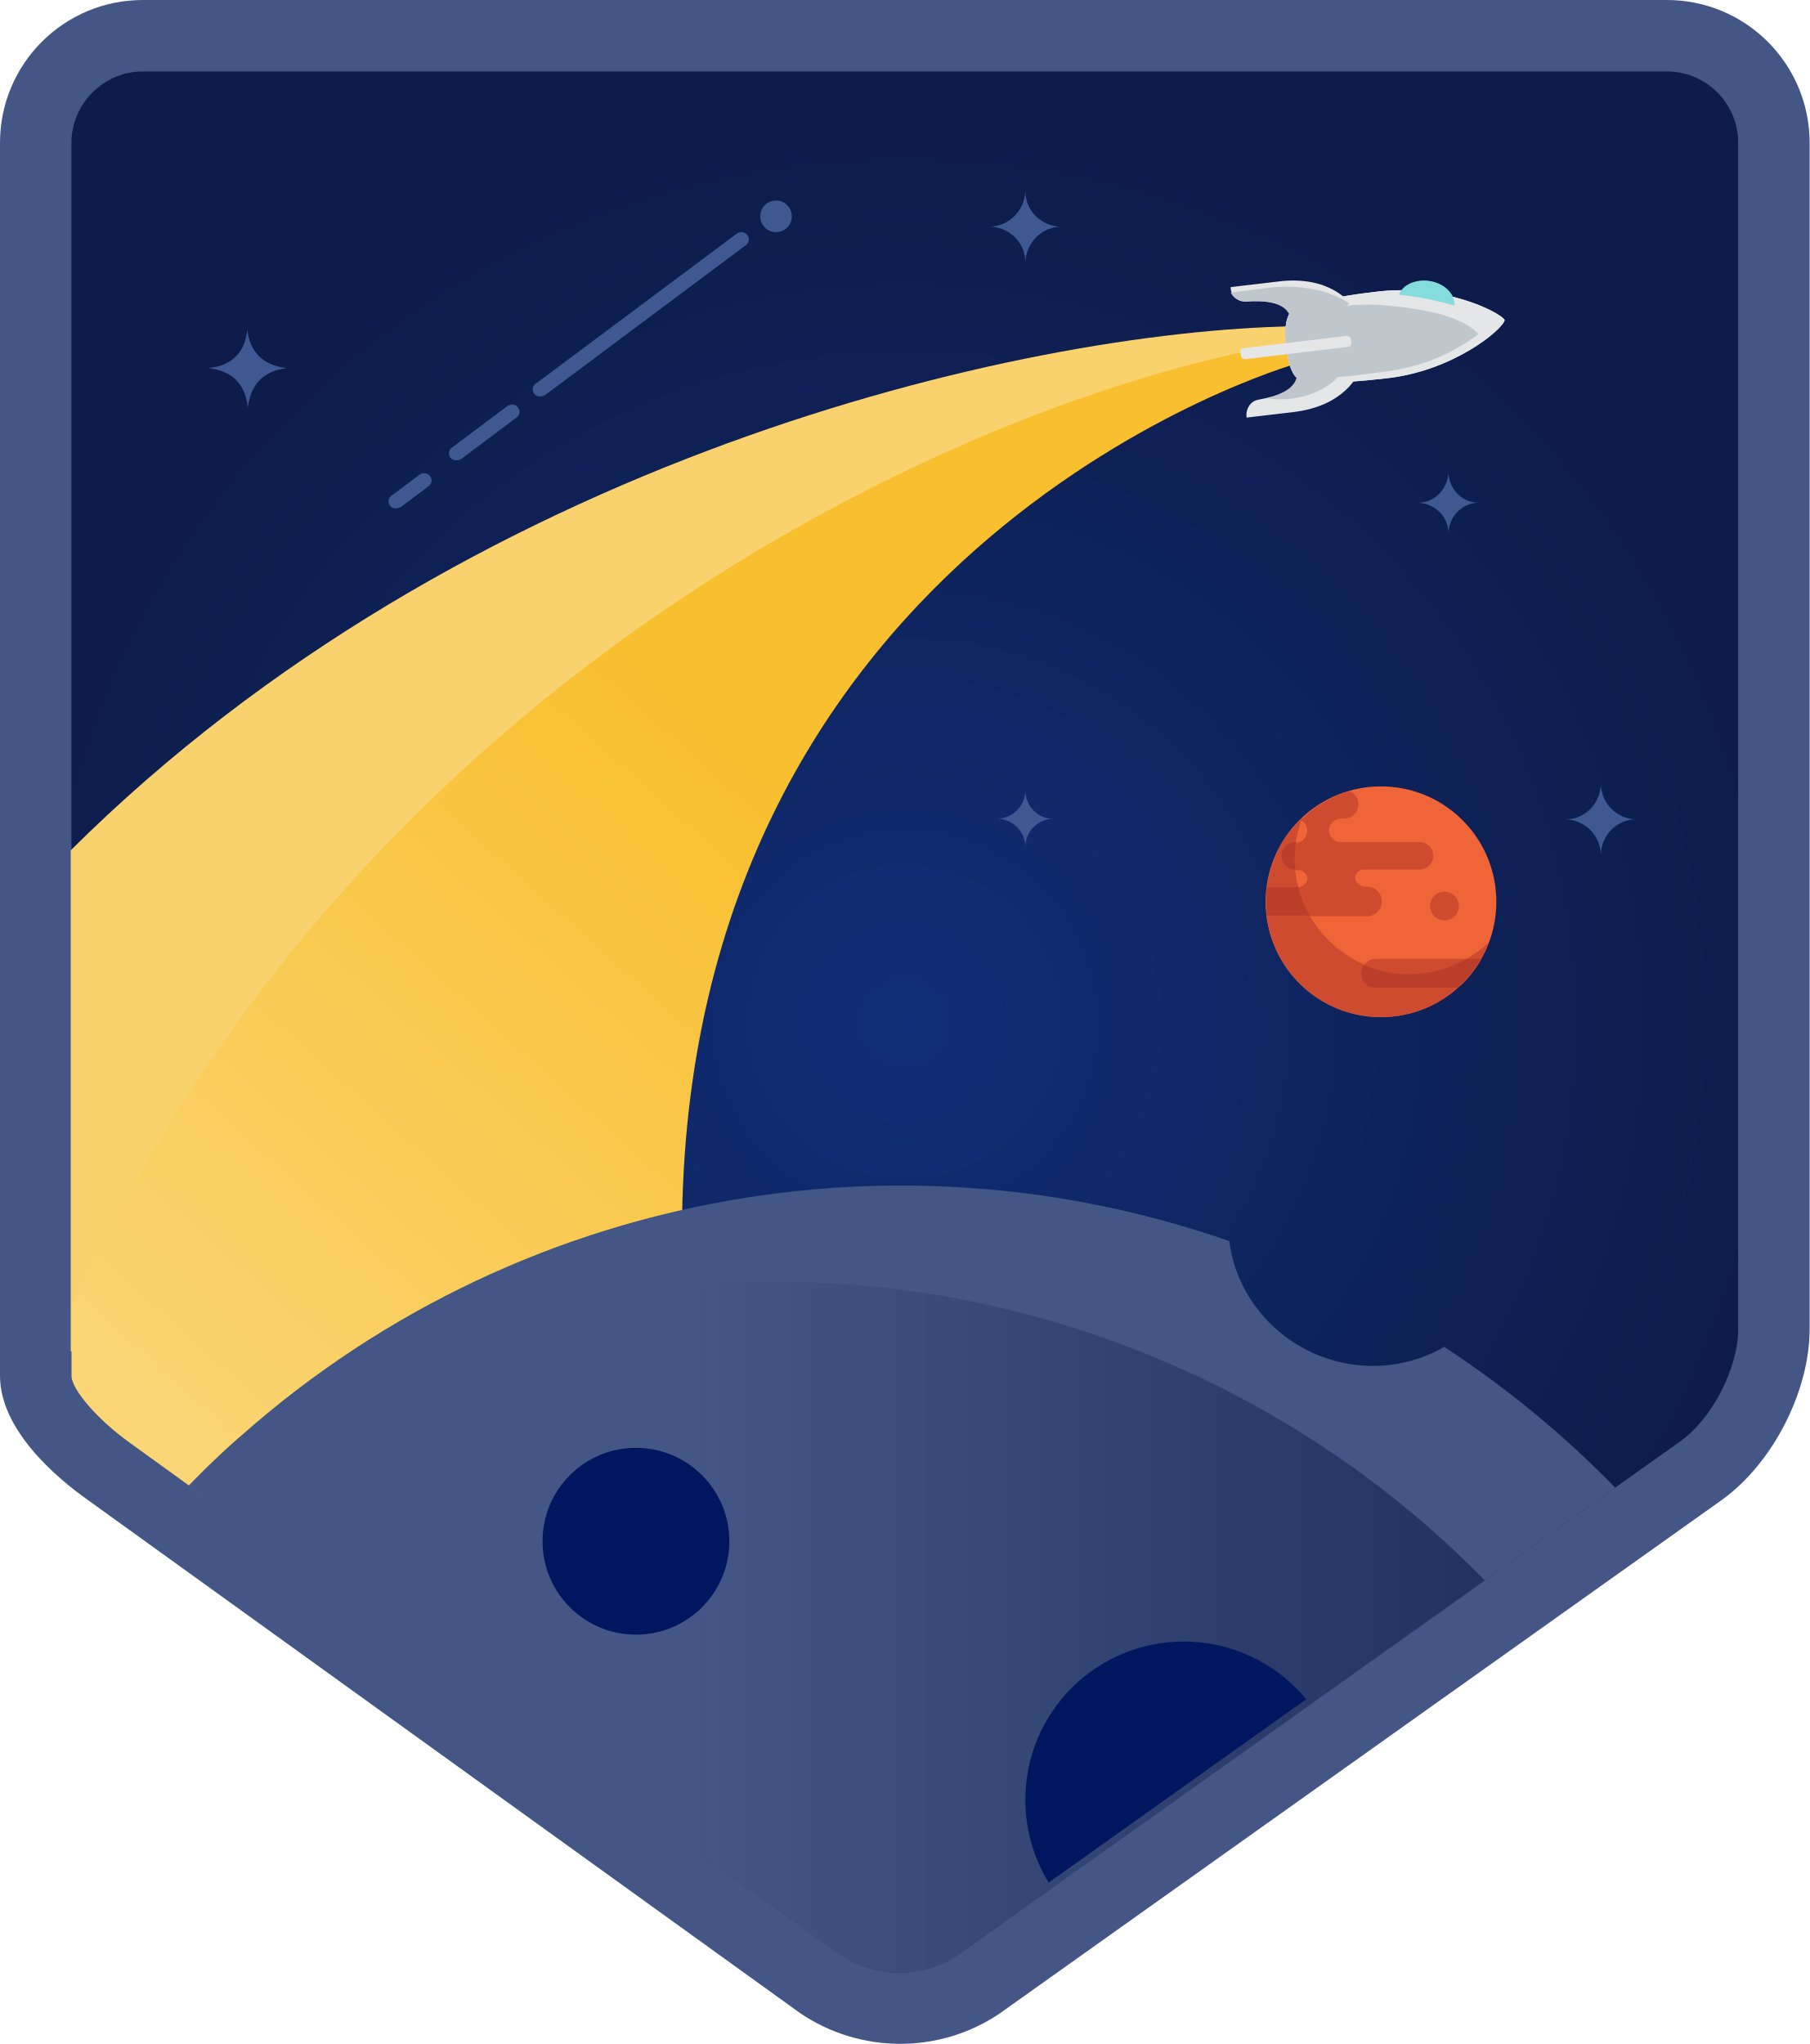
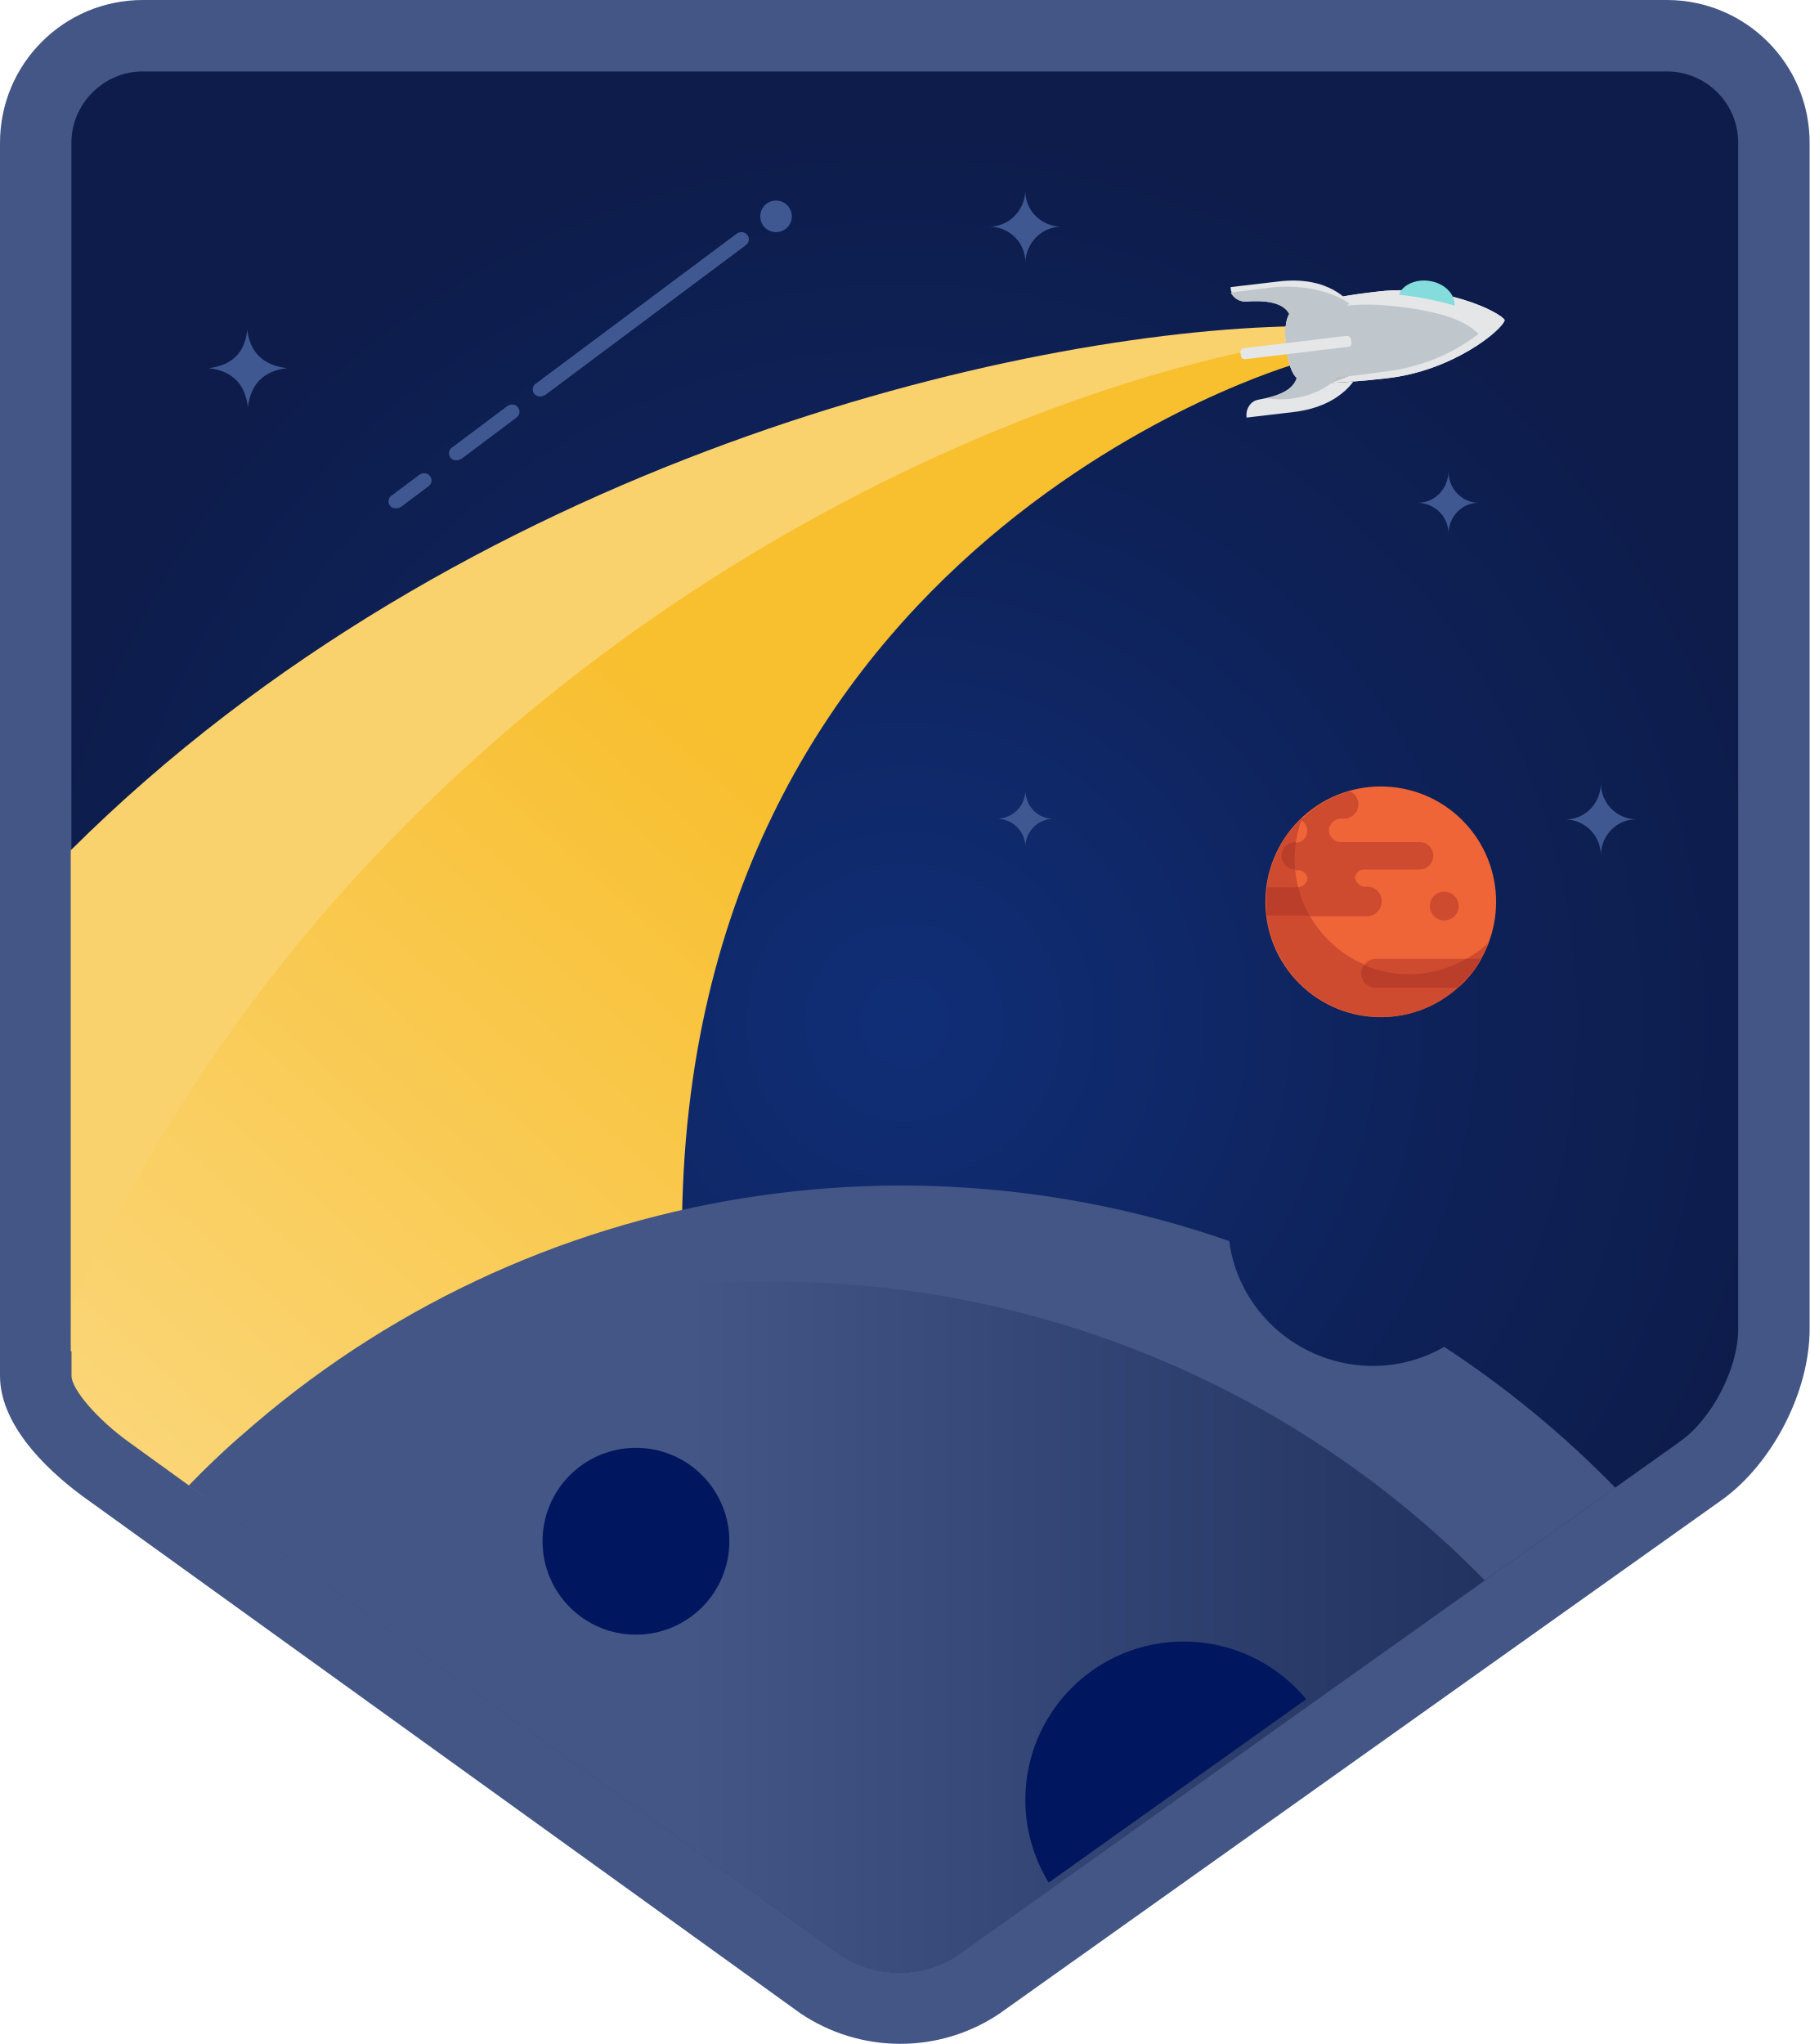
- <svg xmlns="http://www.w3.org/2000/svg" version="1.1" id="Layer_1" x="0px" y="0px" viewBox="0 0 263.5 297.6" style="enable-background:new 0 0 263.5 297.6;" xml:space="preserve">
-   <style type="text/css">
- 	.st0{fill:#435685;}
- 	.st1{fill:url(#SVGID_1_);}
- 	.st2{fill:#EF6537;}
- 	.st3{fill:#CE4B30;}
- 	.st4{fill:#BA3E2A;}
- 	.st5{fill:#5C717C;}
- 	.st6{fill:#405892;}
- 	.st7{fill:#474F59;}
- 	.st8{fill:#FAD26D;}
- 	.st9{fill:url(#SVGID_2_);}
- 	.st10{fill:url(#SVGID_3_);}
- 	.st11{fill:#00165E;}
- 	.st12{fill:#E5E6E7;}
- 	.st13{fill:#BBBDBF;}
- 	.st14{fill:#BFC7CC;}
- 	.st15{fill:#85DCDC;}
- </style>
-   <path class="st0" d="M242.7,0H20.8C9.3,0,0,9.3,0,20.8v179.5c0,7.8,8,14.7,12.8,18.1l103.7,74.7c8.7,5.9,20.2,6,29,0.1l105.2-74.8  c7.4-5.3,12.8-15.8,12.8-24.9V20.8C263.5,9.3,254.2,0,242.7,0L242.7,0z" />
+ <svg xmlns="http://www.w3.org/2000/svg" viewBox="0 0 263.5 297.6" enable-background="new 0 0 263.5 297.6">
+   <style type="text/css">.st0{fill:#435685;} .st1{fill:url(#SVGID_1_);} .st2{fill:#EF6537;} .st3{fill:#CE4B30;} .st4{fill:#BA3E2A;} .st5{fill:#5C717C;} .st6{fill:#405892;} .st7{fill:#474F59;} .st8{fill:#FAD26D;} .st9{fill:url(#SVGID_2_);} .st10{fill:url(#SVGID_3_);} .st11{fill:#00165E;} .st12{fill:#E5E6E7;} .st13{fill:#BBBDBF;} .st14{fill:#BFC7CC;} .st15{fill:#85DCDC;}</style>
+   <path class="st0" d="M242.7 0H20.8C9.3 0 0 9.3 0 20.8v179.5c0 7.8 8 14.7 12.8 18.1l103.7 74.7c8.7 5.9 20.2 6 29 .1l105.2-74.8c7.4-5.3 12.8-15.8 12.8-24.9V20.8c0-11.5-9.3-20.8-20.8-20.8z" />
  <radialGradient id="SVGID_1_" cx="131.74" cy="151.194" r="130.163" gradientTransform="matrix(1 0 0 -1 0 299.99)" gradientUnits="userSpaceOnUse">
-     <stop offset="0" style="stop-color:#102E77" />
-     <stop offset="2.000000e-02" style="stop-color:#102E76" />
-     <stop offset="0.65" style="stop-color:#0E2157" />
-     <stop offset="1" style="stop-color:#0D1C4B" />
+     <stop offset="0" stop-color="#102E77" />
+     <stop offset=".02" stop-color="#102E76" />
+     <stop offset=".65" stop-color="#0E2157" />
+     <stop offset="1" stop-color="#0D1C4B" />
  </radialGradient>
-   <path class="st1" d="M242.7,10.4H20.8c-5.7,0-10.4,4.7-10.4,10.4v179.5c0,2,3.8,6.4,8.4,9.7l103.7,74.7c5.1,3.3,11.7,3.4,16.9,0  l105.2-74.8c4.7-3.3,8.5-10.7,8.5-16.4V20.8C253.1,15,248.4,10.4,242.7,10.4z" />
-   <ellipse transform="matrix(0.7071 -0.7071 0.7071 0.7071 -33.9561 180.653)" class="st2" cx="201.1" cy="131.3" rx="16.8" ry="16.8" />
-   <path class="st3" d="M213,143.2c1.1-1.1,2-2.3,2.7-3.6h-15.3c-1.2,0-2.1,0.9-2.1,2.1c0,1.2,0.9,2.1,2.1,2.1c0,0,0,0,0,0h11.9  C212.5,143.6,212.8,143.4,213,143.2z" />
-   <ellipse transform="matrix(0.7071 -0.7071 0.7071 0.7071 -31.6358 187.3511)" class="st3" cx="210.3" cy="131.9" rx="2.1" ry="2.1" />
-   <path class="st3" d="M201.2,131.2c0-1.1-0.9-2.1-2.1-2.1H199c-0.8,0.1-1.6-0.5-1.7-1.3c0.1-0.7,0.6-1.2,1.3-1.2h8.1c1.1,0,2-0.9,2-2  s-0.9-2-2-2h-11.5c-0.9,0-1.7-0.8-1.7-1.7s0.8-1.7,1.7-1.7h0.5c1.1,0,2.1-0.9,2.1-2.1c0-0.8-0.5-1.6-1.3-1.9  c-2.7,0.8-5.1,2.2-7.1,4.2c0.8,0.4,1.2,1.4,0.8,2.3c-0.3,0.6-0.9,1-1.5,1l0,0l0,0c-1.1,0.1-2,1-1.9,2.1s1,2,2.1,1.9h0.2  c0.7,0,1.2,0.6,1.3,1.2c-0.1,0.8-0.9,1.4-1.7,1.3h-4.1c-0.2,1.4-0.2,2.8,0,4.2h14.7C200.3,133.3,201.2,132.4,201.2,131.2z" />
-   <path class="st3" d="M205.3,141.8c-9.2,0-16.7-7.4-16.8-16.7c0-2,0.4-4.1,1.1-6c-6.7,6.3-7.1,16.9-0.7,23.7  c6.3,6.7,16.9,7.1,23.7,0.7c1.9-1.8,3.3-3.9,4.2-6.3C213.6,140.2,209.5,141.8,205.3,141.8z" />
-   <path class="st4" d="M188.6,122.6L188.6,122.6L188.6,122.6c-1.1,0-2,0.9-2,2s0.9,2,2,2c0-0.5-0.1-1-0.1-1.5c0-0.8,0.1-1.7,0.2-2.5  L188.6,122.6z" />
-   <path class="st4" d="M189,129.1c-0.1,0-0.3,0-0.4,0.1h-4.1v0.1c0,0.3-0.1,0.5-0.1,0.8s0,0.4,0,0.6c0,0.5,0,1,0,1.5  c0,0.1,0,0.2,0,0.2c0,0.3,0,0.6,0.1,0.9h6.2C189.9,132,189.4,130.6,189,129.1z" />
-   <path class="st4" d="M189.5,119.5c0-0.1,0.1-0.2,0.1-0.3l-0.2,0.2L189.5,119.5z" />
-   <path class="st4" d="M215.6,139.6h-2.1c-4.5,2.6-10,3-14.9,0.9c-0.2,0.3-0.4,0.8-0.4,1.2c0,1.2,0.9,2.1,2.1,2.1h11.9  C213.6,142.6,214.7,141.2,215.6,139.6z" />
-   <path class="st5" d="M74.1,219.8c-0.1,2.1-1.7,3.8-3.8,3.8c2.1,0.1,3.8,1.7,3.8,3.8c0.1-2.1,1.7-3.8,3.8-3.8  C75.8,223.6,74.1,221.9,74.1,219.8z" />
-   <path class="st6" d="M149.3,27.8c-0.1,2.8-2.3,5.1-5.1,5.2c2.8,0.1,5.1,2.3,5.1,5.2c0.1-2.8,2.3-5.1,5.1-5.2  C151.6,32.9,149.3,30.7,149.3,27.8z" />
-   <path class="st6" d="M210.9,68.8c-0.1,2.4-2,4.4-4.4,4.4c2.4,0.1,4.4,2,4.4,4.4c0.1-2.4,2-4.4,4.4-4.4  C212.9,73.2,211,71.2,210.9,68.8z" />
-   <path class="st6" d="M233.1,114.2c-0.1,2.8-2.3,5.1-5.1,5.1c2.8,0.1,5,2.3,5.1,5.1c0.1-2.8,2.3-5.1,5.1-5.1  C235.4,119.2,233.2,117,233.1,114.2z" />
-   <path class="st6" d="M36,48c-0.3,3.3-2.2,5.2-5.6,5.6c3.4,0.4,5.3,2.3,5.7,5.7c0.4-3.4,2.3-5.3,5.7-5.7C38.3,53.2,36.4,51.3,36,48z" />
-   <path class="st6" d="M149.3,115.2c-0.1,2.2-1.8,3.9-4,4c2.2,0.1,3.9,1.8,4,4c0.1-2.2,1.8-3.9,4-4  C151.1,119.2,149.4,117.4,149.3,115.2z" />
-   <path class="st6" d="M78.8,57.7c-0.5,0.1-1.1-0.2-1.2-0.8c-0.1-0.4,0.1-0.9,0.5-1.1L107.3,34c0.5-0.3,1.1-0.3,1.5,0.2  s0.3,1.1-0.2,1.5L79.4,57.5C79.2,57.6,79,57.7,78.8,57.7z" />
-   <path class="st6" d="M66.6,67c-0.5,0.1-1.1-0.2-1.2-0.8c-0.1-0.4,0.1-0.9,0.5-1.1l8-6c0.5-0.3,1.1-0.3,1.5,0.2s0.3,1.1-0.2,1.5l-8,6  C67,66.9,66.8,67,66.6,67z" />
-   <path class="st6" d="M57.8,74c-0.5,0.1-1.1-0.2-1.2-0.8c-0.1-0.4,0.1-0.9,0.5-1.1l4-3c0.5-0.3,1.1-0.3,1.5,0.2s0.3,1.1-0.2,1.5l-4,3  C58.2,73.9,58,74,57.8,74z" />
+   <path class="st1" d="M242.7 10.4H20.8c-5.7 0-10.4 4.7-10.4 10.4v179.5c0 2 3.8 6.4 8.4 9.7l103.7 74.7c5.1 3.3 11.7 3.4 16.9 0l105.2-74.8c4.7-3.3 8.5-10.7 8.5-16.4V20.8c0-5.8-4.7-10.4-10.4-10.4z" />
+   <ellipse transform="matrix(.707 -.707 .707 .707 -33.956 180.653)" class="st2" cx="201.1" cy="131.3" rx="16.8" ry="16.8" />
+   <path class="st3" d="M213 143.2c1.1-1.1 2-2.3 2.7-3.6h-15.3c-1.2 0-2.1.9-2.1 2.1 0 1.2.9 2.1 2.1 2.1h11.9c.2-.2.5-.4.7-.6z" />
+   <ellipse transform="matrix(.707 -.707 .707 .707 -31.636 187.351)" class="st3" cx="210.3" cy="131.9" rx="2.1" ry="2.1" />
+   <path class="st3" d="M201.2 131.2c0-1.1-.9-2.1-2.1-2.1h-.1c-.8.1-1.6-.5-1.7-1.3.1-.7.6-1.2 1.3-1.2h8.1c1.1 0 2-.9 2-2s-.9-2-2-2h-11.5c-.9 0-1.7-.8-1.7-1.7s.8-1.7 1.7-1.7h.5c1.1 0 2.1-.9 2.1-2.1 0-.8-.5-1.6-1.3-1.9-2.7.8-5.1 2.2-7.1 4.2.8.4 1.2 1.4.8 2.3-.3.6-.9 1-1.5 1-1.1.1-2 1-1.9 2.1s1 2 2.1 1.9h.2c.7 0 1.2.6 1.3 1.2-.1.8-.9 1.4-1.7 1.3h-4.1c-.2 1.4-.2 2.8 0 4.2h14.7c1-.1 1.9-1 1.9-2.2zM205.3 141.8c-9.2 0-16.7-7.4-16.8-16.7 0-2 .4-4.1 1.1-6-6.7 6.3-7.1 16.9-.7 23.7 6.3 6.7 16.9 7.1 23.7.7 1.9-1.8 3.3-3.9 4.2-6.3-3.2 3-7.3 4.6-11.5 4.6z" />
+   <path class="st4" d="M188.6 122.6c-1.1 0-2 .9-2 2s.9 2 2 2c0-.5-.1-1-.1-1.5 0-.8.1-1.7.2-2.5h-.1zM189 129.1c-.1 0-.3 0-.4.1h-4.1v.1c0 .3-.1.5-.1.8V132.4c0 .3 0 .6.1.9h6.2c-.8-1.3-1.3-2.7-1.7-4.2zM189.5 119.5c0-.1.1-.2.1-.3l-.2.2.1.1zM215.6 139.6h-2.1c-4.5 2.6-10 3-14.9.9-.2.3-.4.8-.4 1.2 0 1.2.9 2.1 2.1 2.1h11.9c1.4-1.2 2.5-2.6 3.4-4.2z" />
+   <path class="st5" d="M74.1 219.8c-.1 2.1-1.7 3.8-3.8 3.8 2.1.1 3.8 1.7 3.8 3.8.1-2.1 1.7-3.8 3.8-3.8-2.1 0-3.8-1.7-3.8-3.8z" />
+   <path class="st6" d="M149.3 27.8c-.1 2.8-2.3 5.1-5.1 5.2 2.8.1 5.1 2.3 5.1 5.2.1-2.8 2.3-5.1 5.1-5.2-2.8-.1-5.1-2.3-5.1-5.2zM210.9 68.8c-.1 2.4-2 4.4-4.4 4.4 2.4.1 4.4 2 4.4 4.4.1-2.4 2-4.4 4.4-4.4-2.4 0-4.3-2-4.4-4.4zM233.1 114.2c-.1 2.8-2.3 5.1-5.1 5.1 2.8.1 5 2.3 5.1 5.1.1-2.8 2.3-5.1 5.1-5.1-2.8-.1-5-2.3-5.1-5.1zM36 48c-.3 3.3-2.2 5.2-5.6 5.6 3.4.4 5.3 2.3 5.7 5.7.4-3.4 2.3-5.3 5.7-5.7-3.5-.4-5.4-2.3-5.8-5.6zM149.3 115.2c-.1 2.2-1.8 3.9-4 4 2.2.1 3.9 1.8 4 4 .1-2.2 1.8-3.9 4-4-2.2 0-3.9-1.8-4-4zM78.8 57.7c-.5.1-1.1-.2-1.2-.8-.1-.4.1-.9.5-1.1L107.3 34c.5-.3 1.1-.3 1.5.2s.3 1.1-.2 1.5L79.4 57.5c-.2.1-.4.2-.6.2zM66.6 67c-.5.1-1.1-.2-1.2-.8-.1-.4.1-.9.5-1.1l8-6c.5-.3 1.1-.3 1.5.2s.3 1.1-.2 1.5l-8 6c-.2.1-.4.2-.6.2zM57.8 74c-.5.1-1.1-.2-1.2-.8-.1-.4.1-.9.5-1.1l4-3c.5-.3 1.1-.3 1.5.2s.3 1.1-.2 1.5l-4 3c-.2.1-.4.2-.6.2z" />
  <circle class="st6" cx="113" cy="31.5" r="2.3" />
  <circle class="st7" cx="104.1" cy="216.3" r="13.6" />
-   <path class="st8" d="M188.6,47.5c-40.2,0.7-121.1,19.4-178.3,76.3v72.9l4.4,1.8l53.1-35.6C92,67,188.6,53,188.6,53V47.5z" />
+   <path class="st8" d="M188.6 47.5c-40.2.7-121.1 19.4-178.3 76.3v72.9l4.4 1.8 53.1-35.6C92 67 188.6 53 188.6 53v-5.5z" />
  <linearGradient id="SVGID_2_" gradientUnits="userSpaceOnUse" x1="7.603" y1="70.666" x2="111.503" y2="186.336" gradientTransform="matrix(1 0 0 -1 0 299.99)">
-     <stop offset="0" style="stop-color:#FBD982" />
-     <stop offset="1" style="stop-color:#F8BF2F" />
+     <stop offset="0" stop-color="#FBD982" />
+     <stop offset="1" stop-color="#F8BF2F" />
  </linearGradient>
-   <path class="st9" d="M188.6,53v-3.2C141.2,57.5,52,98.2,10.4,190.5v9.8l0,0c0,2,3.8,6.4,8.4,9.7l10.8,7.8l69.7-38.1  C99.3,78.4,188.6,53,188.6,53z" />
-   <path class="st0" d="M210.3,196.1c-10.1,5.8-23,2.2-28.8-7.9c-1.3-2.3-2.2-4.9-2.5-7.5c-53.1-18.5-112.2-4.7-151.5,35.6l95,68.4  c5.1,3.3,11.7,3.4,16.9,0l95.8-68.1C227.7,208.9,219.3,202,210.3,196.1z" />
+   <path class="st9" d="M188.6 53v-3.2C141.2 57.5 52 98.2 10.4 190.5v9.8c0 2 3.8 6.4 8.4 9.7l10.8 7.8 69.7-38.1C99.3 78.4 188.6 53 188.6 53z" />
+   <path class="st0" d="M210.3 196.1c-10.1 5.8-23 2.2-28.8-7.9-1.3-2.3-2.2-4.9-2.5-7.5-53.1-18.5-112.2-4.7-151.5 35.6l95 68.4c5.1 3.3 11.7 3.4 16.9 0l95.8-68.1c-7.5-7.7-15.9-14.6-24.9-20.5z" />
  <linearGradient id="SVGID_3_" gradientUnits="userSpaceOnUse" x1="100.36" y1="63.089" x2="289.04" y2="63.089" gradientTransform="matrix(1 0 0 -1 0 299.99)">
-     <stop offset="0" style="stop-color:#435685" />
-     <stop offset="1" style="stop-color:#0D1C4B" />
+     <stop offset="0" stop-color="#435685" />
+     <stop offset="1" stop-color="#0D1C4B" />
  </linearGradient>
-   <path class="st10" d="M112.7,186.6c-27.6,0-54.7,7.9-78,22.8c-2.5,2.2-4.9,4.5-7.2,6.9l95,68.4c5.1,3.3,11.7,3.4,16.9,0l76.8-54.6  C189,202.3,151.6,186.6,112.7,186.6z" />
-   <path class="st11" d="M172.4,239c-12.8,0-23.1,10.3-23.1,23.1c0,4.2,1.2,8.4,3.4,12l37.5-26.7C185.8,242.1,179.3,239,172.4,239z" />
-   <path class="st12" d="M219.1,46.6L219.1,46.6c-0.7-1.2-9.2-5.4-18.9-4.1c-3.5,0.4-7,1-10.5,1.9c-1.8,0.7-2.9,1.3-2.4,6.1l0,0l0,0  l0,0c0.6,4.8,1.8,5.1,3.8,5.3c3.5,0,7.1-0.3,10.6-0.7C211.5,54.1,218.8,48,219.1,46.6z" />
-   <path class="st13" d="M195.6,55.1l2.2-0.9L187.6,52c0.7,3.4,1.8,3.7,3.5,3.8c0.9,0.1,1.8,0.1,2.6,0L195.6,55.1z" />
-   <path class="st12" d="M219.1,46.6L219.1,46.6c-0.7-1.2-9.2-5.4-18.9-4.1c-3.5,0.4-7,1-10.5,1.9c-1.8,0.7-2.9,1.3-2.4,6.1l0,0l0,0  l0,0c0.6,4.8,1.8,5.1,3.8,5.3c3.5,0,7.1-0.3,10.6-0.7C211.5,54.1,218.8,48,219.1,46.6z" />
-   <path class="st12" d="M196.6,44.2c0,0-2.9-4.2-10.6-3.2l-6.8,0.8V42c0.1,1.1,1.1,2,2.3,1.9c2.8-0.2,5.5,0.1,6.4,1.8L196.6,44.2z" />
-   <path class="st12" d="M197.8,54.3c0,0-1.8,4.8-9.5,5.7l-6.8,0.8v-0.2c-0.1-1.1,0.6-2.2,1.7-2.4c2.8-0.5,5.3-1.4,5.8-3.3L197.8,54.3z  " />
-   <path class="st14" d="M202.2,44.5c-2-0.2-4.1-0.2-6.1,0l0.4-0.3l0,0c0,0-4.1-3.2-11.8-2.3l-5.5,0.7c0.4,0.8,1.2,1.3,2.1,1.3  c2.8-0.2,5.5,0.1,6.4,1.8l0,0c-0.5,1.2-0.7,2.5-0.5,3.7c0,0,0,0.1,0,0.1l0,0c0,0.1,0,0.2,0,0.3V50l0,0c0,0.2,0,0.3,0.1,0.5l0,0l0,0  l0,0c0.3,2.5,0.8,3.8,1.5,4.5c-0.4,1.4-1.8,2.2-3.6,2.8l0,0l-0.7,0.2c4.1,0.6,8.2-0.8,10.3-3.1c1.7-0.1,3.9-0.4,6.9-0.8  c4.9-0.6,9.6-2.4,13.6-5.5C214.6,48.2,213.1,45.5,202.2,44.5z" />
-   <path class="st15" d="M211.8,44.5c0.1-1.7-1.5-3.3-3.7-3.6c-2-0.3-3.9,0.6-4.4,2C206.4,43.2,209.1,43.7,211.8,44.5z" />
-   <path class="st12" d="M196.7,49.4l0.1,0.5c0,0.3-0.2,0.6-0.5,0.6l-15,1.8c-0.3,0-0.6-0.2-0.6-0.5l-0.1-0.5c0-0.3,0.2-0.6,0.5-0.6  l15-1.8C196.4,48.9,196.7,49.1,196.7,49.4z" />
+   <path class="st10" d="M112.7 186.6c-27.6 0-54.7 7.9-78 22.8-2.5 2.2-4.9 4.5-7.2 6.9l95 68.4c5.1 3.3 11.7 3.4 16.9 0l76.8-54.6c-27.2-27.8-64.6-43.5-103.5-43.5z" />
+   <path class="st11" d="M172.4 239c-12.8 0-23.1 10.3-23.1 23.1 0 4.2 1.2 8.4 3.4 12l37.5-26.7c-4.4-5.3-10.9-8.4-17.8-8.4z" />
+   <path class="st12" d="M219.1 46.6c-.7-1.2-9.2-5.4-18.9-4.1-3.5.4-7 1-10.5 1.9-1.8.7-2.9 1.3-2.4 6.1.6 4.8 1.8 5.1 3.8 5.3 3.5 0 7.1-.3 10.6-.7 9.8-1 17.1-7.1 17.4-8.5z" />
+   <path class="st13" d="M195.6 55.1l2.2-.9-10.2-2.2c.7 3.4 1.8 3.7 3.5 3.8.9.1 1.8.1 2.6 0l1.9-.7z" />
+   <path class="st12" d="M219.1 46.6c-.7-1.2-9.2-5.4-18.9-4.1-3.5.4-7 1-10.5 1.9-1.8.7-2.9 1.3-2.4 6.1.6 4.8 1.8 5.1 3.8 5.3 3.5 0 7.1-.3 10.6-.7 9.8-1 17.1-7.1 17.4-8.5zM196.6 44.2S193.7 40 186 41l-6.8.8v.2c.1 1.1 1.1 2 2.3 1.9 2.8-.2 5.5.1 6.4 1.8l8.7-1.5zM197.8 54.3s-1.8 4.8-9.5 5.7l-6.8.8v-.2c-.1-1.1.6-2.2 1.7-2.4 2.8-.5 5.3-1.4 5.8-3.3l8.8-.6z" />
+   <path class="st14" d="M202.2 44.5c-2-.2-4.1-.2-6.1 0l.4-.3s-4.1-3.2-11.8-2.3l-5.5.7c.4.8 1.2 1.3 2.1 1.3 2.8-.2 5.5.1 6.4 1.8-.5 1.2-.7 2.5-.5 3.7V50c0 .2 0 .3.1.5.3 2.5.8 3.8 1.5 4.5-.4 1.4-1.8 2.2-3.6 2.8l-.7.2c4.1.6 8.2-.8 10.3-3.1 1.7-.1 3.9-.4 6.9-.8 4.9-.6 9.6-2.4 13.6-5.5-.7-.4-2.2-3.1-13.1-4.1z" />
+   <path class="st15" d="M211.8 44.5c.1-1.7-1.5-3.3-3.7-3.6-2-.3-3.9.6-4.4 2 2.7.3 5.4.8 8.1 1.6z" />
+   <path class="st12" d="M196.7 49.4l.1.5c0 .3-.2.6-.5.6l-15 1.8c-.3 0-.6-.2-.6-.5l-.1-.5c0-.3.2-.6.5-.6l15-1.8c.3 0 .6.2.6.5z" />
  <circle class="st11" cx="92.6" cy="224.4" r="13.6" />
</svg>
